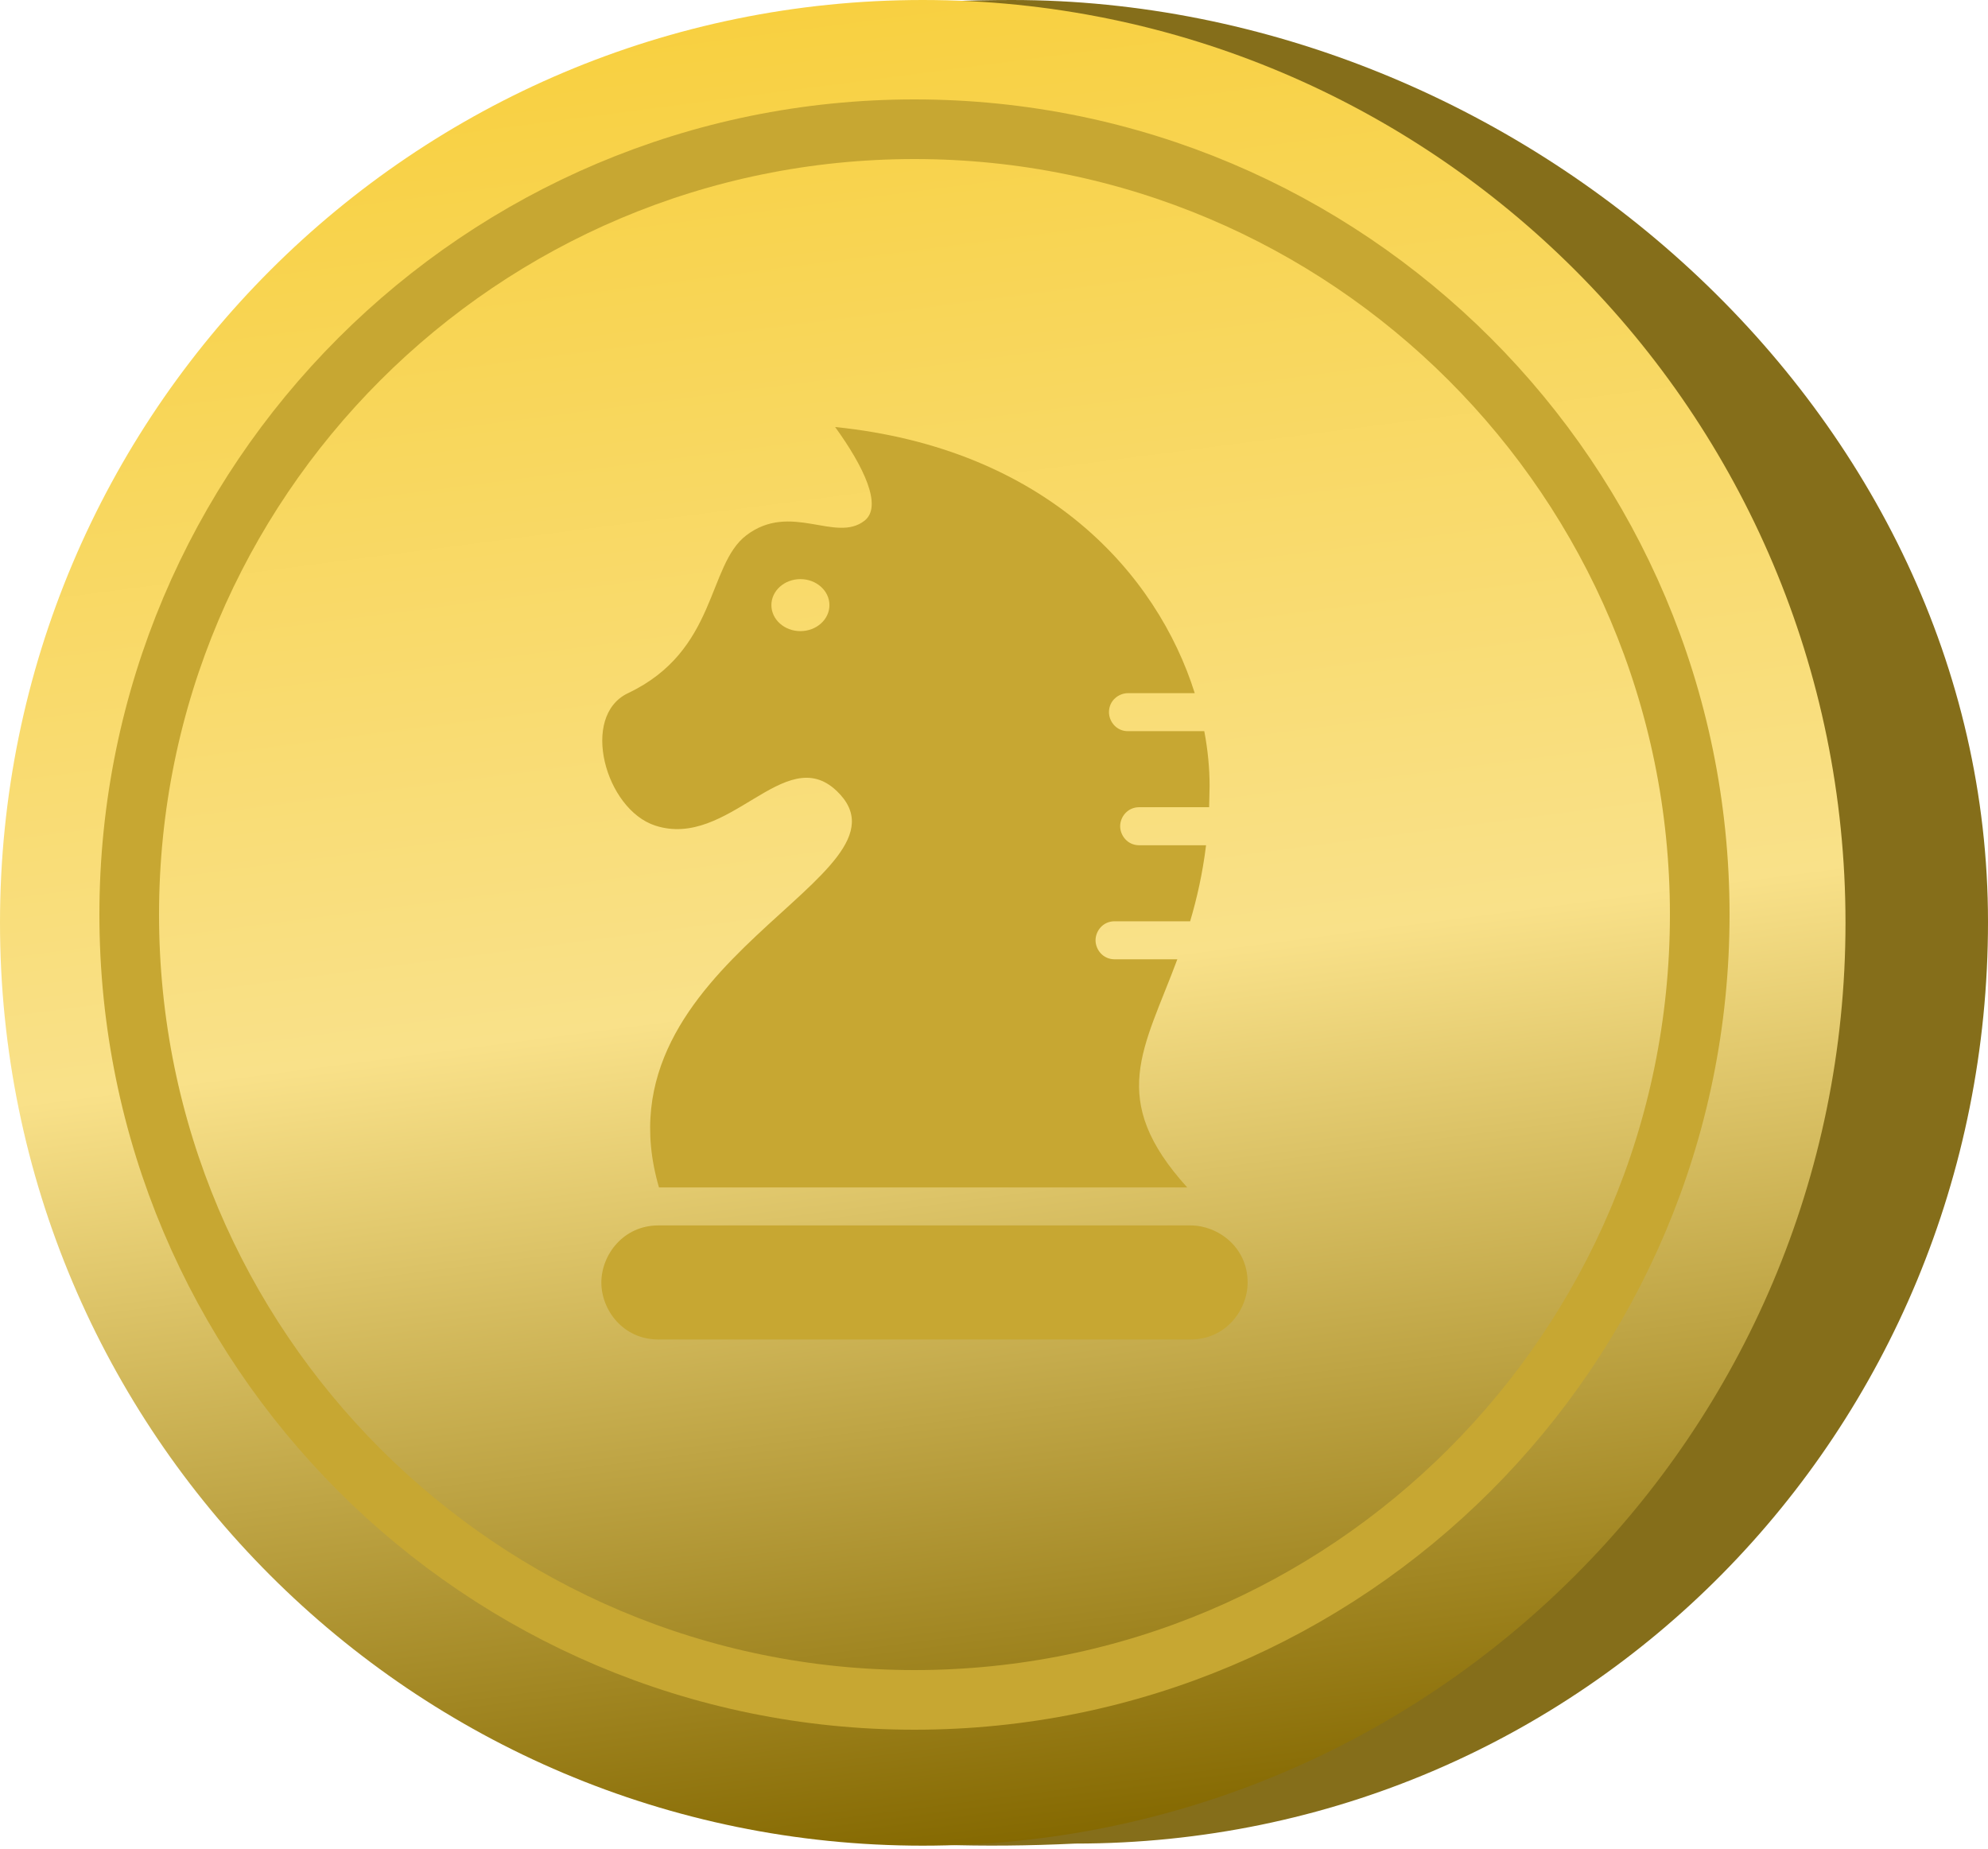
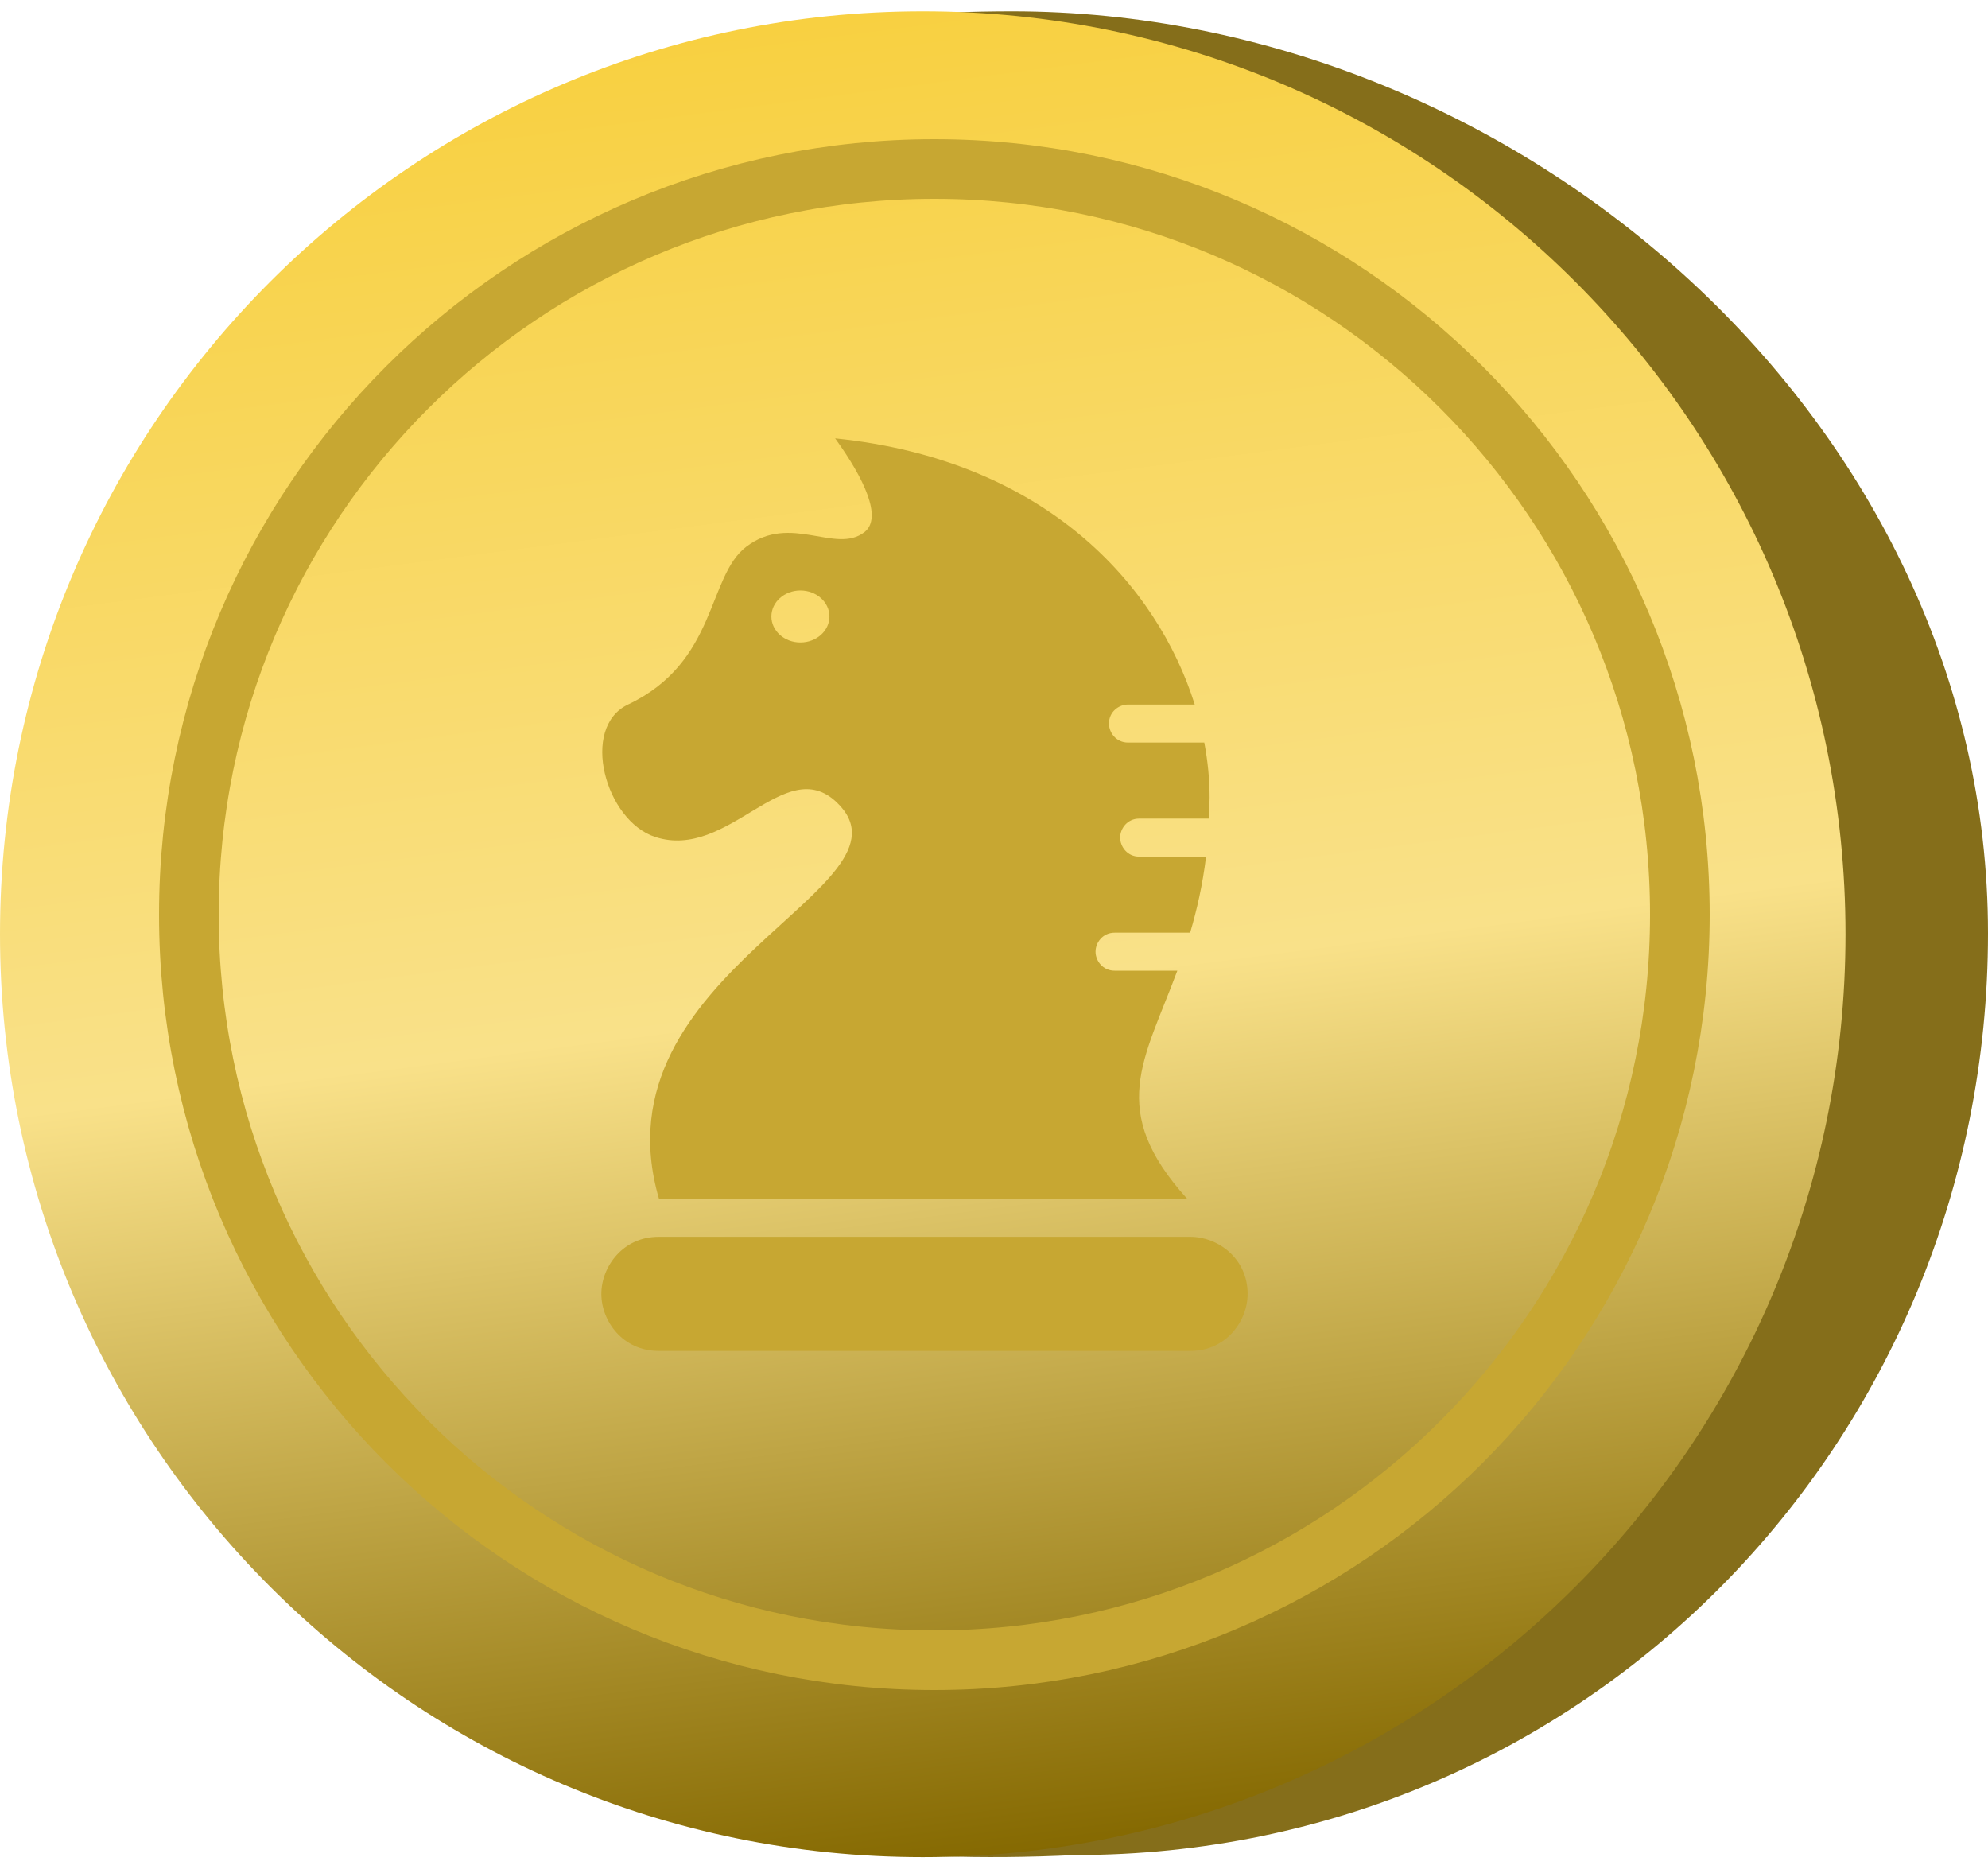
- <svg xmlns="http://www.w3.org/2000/svg" width="100" height="93" viewBox="0 0 100 93" fill="none">
-   <path d="M100 46.364C100 71.97 79.697 92.727 54.091 92.727C16.364 94.545 7.273 71.97 7.273 46.364C7.273 20.758 17.727 0 50.909 0C76.515 0 100 20.758 100 46.364Z" fill="#856E1A" />
-   <circle cx="46.416" cy="46.416" r="46.416" fill="url(#paint0_linear_9_63)" />
-   <path fill-rule="evenodd" clip-rule="evenodd" d="M59.889 61.636C61.256 61.636 62.758 62.719 62.758 64.505C62.758 65.872 61.675 67.373 59.889 67.373H33.117C31.341 67.373 30.249 65.889 30.249 64.505C30.249 63.128 31.345 61.636 33.117 61.636H59.889ZM59.719 59.724H33.148C29.803 48.292 46.572 44.043 42.082 39.777C39.47 37.295 36.655 42.73 32.959 41.525C30.448 40.708 29.163 36.016 31.591 34.864C36.098 32.726 35.561 28.43 37.544 26.923C39.776 25.228 42.032 27.326 43.487 26.19C44.405 25.471 43.459 23.483 42.009 21.478C52.605 22.559 58.204 28.848 60.098 34.864H56.74C56.281 34.864 55.783 35.226 55.783 35.821C55.783 36.278 56.145 36.777 56.74 36.777H60.578C60.757 37.725 60.845 38.649 60.845 39.53L60.822 40.601H57.302C56.709 40.601 56.346 41.098 56.346 41.557C56.346 42.014 56.709 42.514 57.302 42.514H60.667C60.492 43.942 60.203 45.202 59.866 46.338H56.065C55.47 46.338 55.108 46.835 55.108 47.294C55.108 47.751 55.47 48.25 56.065 48.25H59.222C57.541 52.771 55.68 55.267 59.719 59.724ZM40.261 29.128C41.069 29.128 41.722 29.715 41.722 30.436C41.722 31.158 41.069 31.744 40.261 31.744C39.456 31.744 38.802 31.158 38.802 30.436C38.802 29.715 39.456 29.128 40.261 29.128Z" fill="#C7A732" />
-   <circle cx="46" cy="46" r="39.5" stroke="#C7A732" stroke-width="3" />
+ <svg xmlns="http://www.w3.org/2000/svg" width="100" height="94" viewBox="0 0 100 94" fill="none">
+   <path d="M100 46.934C100 72.54 79.697 93.297 54.091 93.297C16.364 95.115 7.273 72.54 7.273 46.934C7.273 21.328 17.727 0.57 50.909 0.57C76.515 0.57 100 21.328 100 46.934Z" fill="#856E1A" />
+   <ellipse cx="46.416" cy="46.986" rx="46.416" ry="46.416" fill="url(#paint0_linear_9_63)" />
+   <path fill-rule="evenodd" clip-rule="evenodd" d="M59.889 62.206C61.256 62.206 62.758 63.289 62.758 65.075C62.758 66.442 61.675 67.943 59.889 67.943H33.117C31.341 67.943 30.249 66.459 30.249 65.075C30.249 63.698 31.345 62.206 33.117 62.206H59.889ZM59.719 60.294H33.148C29.803 48.862 46.572 44.613 42.082 40.347C39.47 37.865 36.655 43.3 32.959 42.095C30.448 41.278 29.163 36.586 31.591 35.434C36.098 33.296 35.561 29 37.544 27.493C39.776 25.798 42.032 27.896 43.487 26.76C44.405 26.041 43.459 24.052 42.009 22.048C52.605 23.129 58.204 29.418 60.098 35.434H56.74C56.281 35.434 55.783 35.796 55.783 36.39C55.783 36.847 56.145 37.347 56.74 37.347H60.578C60.757 38.295 60.845 39.219 60.845 40.1L60.822 41.171H57.302C56.709 41.171 56.346 41.668 56.346 42.127C56.346 42.584 56.709 43.083 57.302 43.083H60.667C60.492 44.512 60.203 45.772 59.866 46.908H56.065C55.47 46.908 55.108 47.405 55.108 47.864C55.108 48.321 55.47 48.82 56.065 48.82H59.222C57.541 53.341 55.68 55.836 59.719 60.294ZM40.261 29.698C41.069 29.698 41.722 30.285 41.722 31.006C41.722 31.728 41.069 32.313 40.261 32.313C39.456 32.313 38.802 31.728 38.802 31.006C38.802 30.285 39.456 29.698 40.261 29.698Z" fill="#C7A732" />
+   <circle cx="47" cy="46" r="37.5" stroke="#C7A732" stroke-width="3" />
  <defs>
-     <linearGradient id="paint0_linear_9_63" x1="40.497" y1="5.8165e-08" x2="52.647" y2="92.832" gradientUnits="userSpaceOnUse">
+     <linearGradient id="paint0_linear_9_63" x1="40.497" y1="0.57" x2="52.647" y2="93.403" gradientUnits="userSpaceOnUse">
      <stop stop-color="#F8D040" />
      <stop offset="0.533" stop-color="#F9E189" />
      <stop offset="1" stop-color="#846800" />
    </linearGradient>
  </defs>
</svg>
